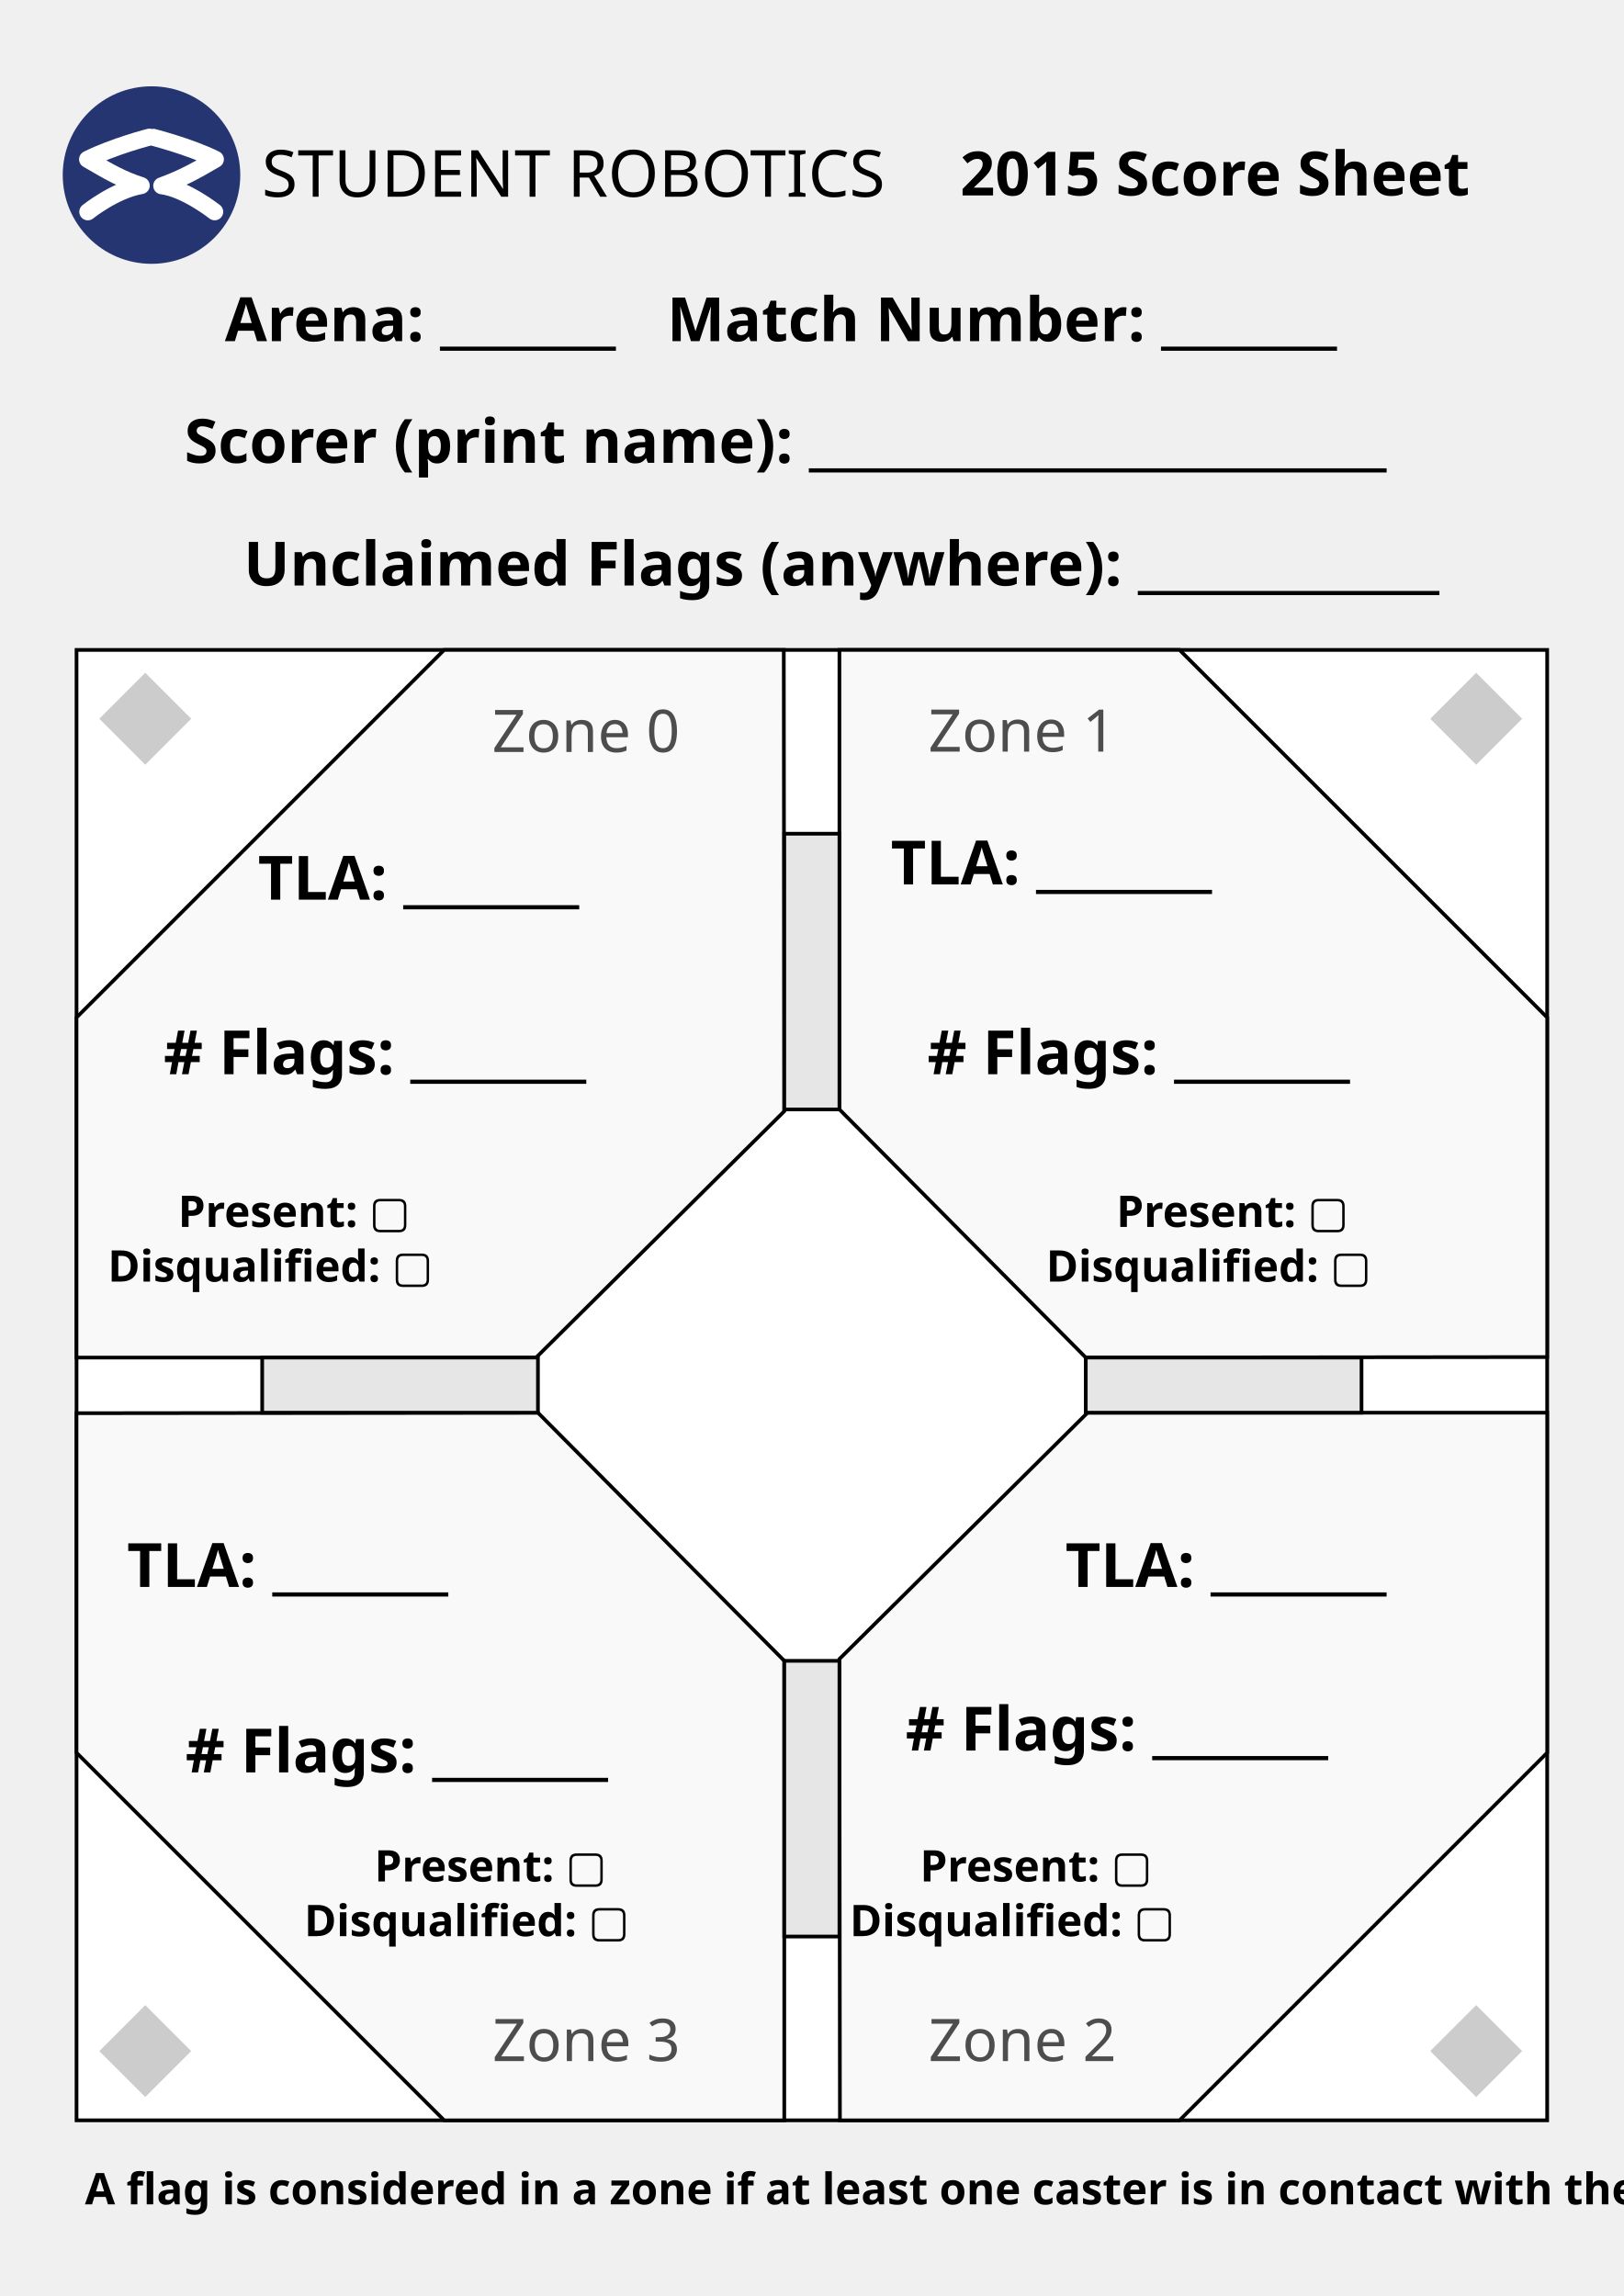
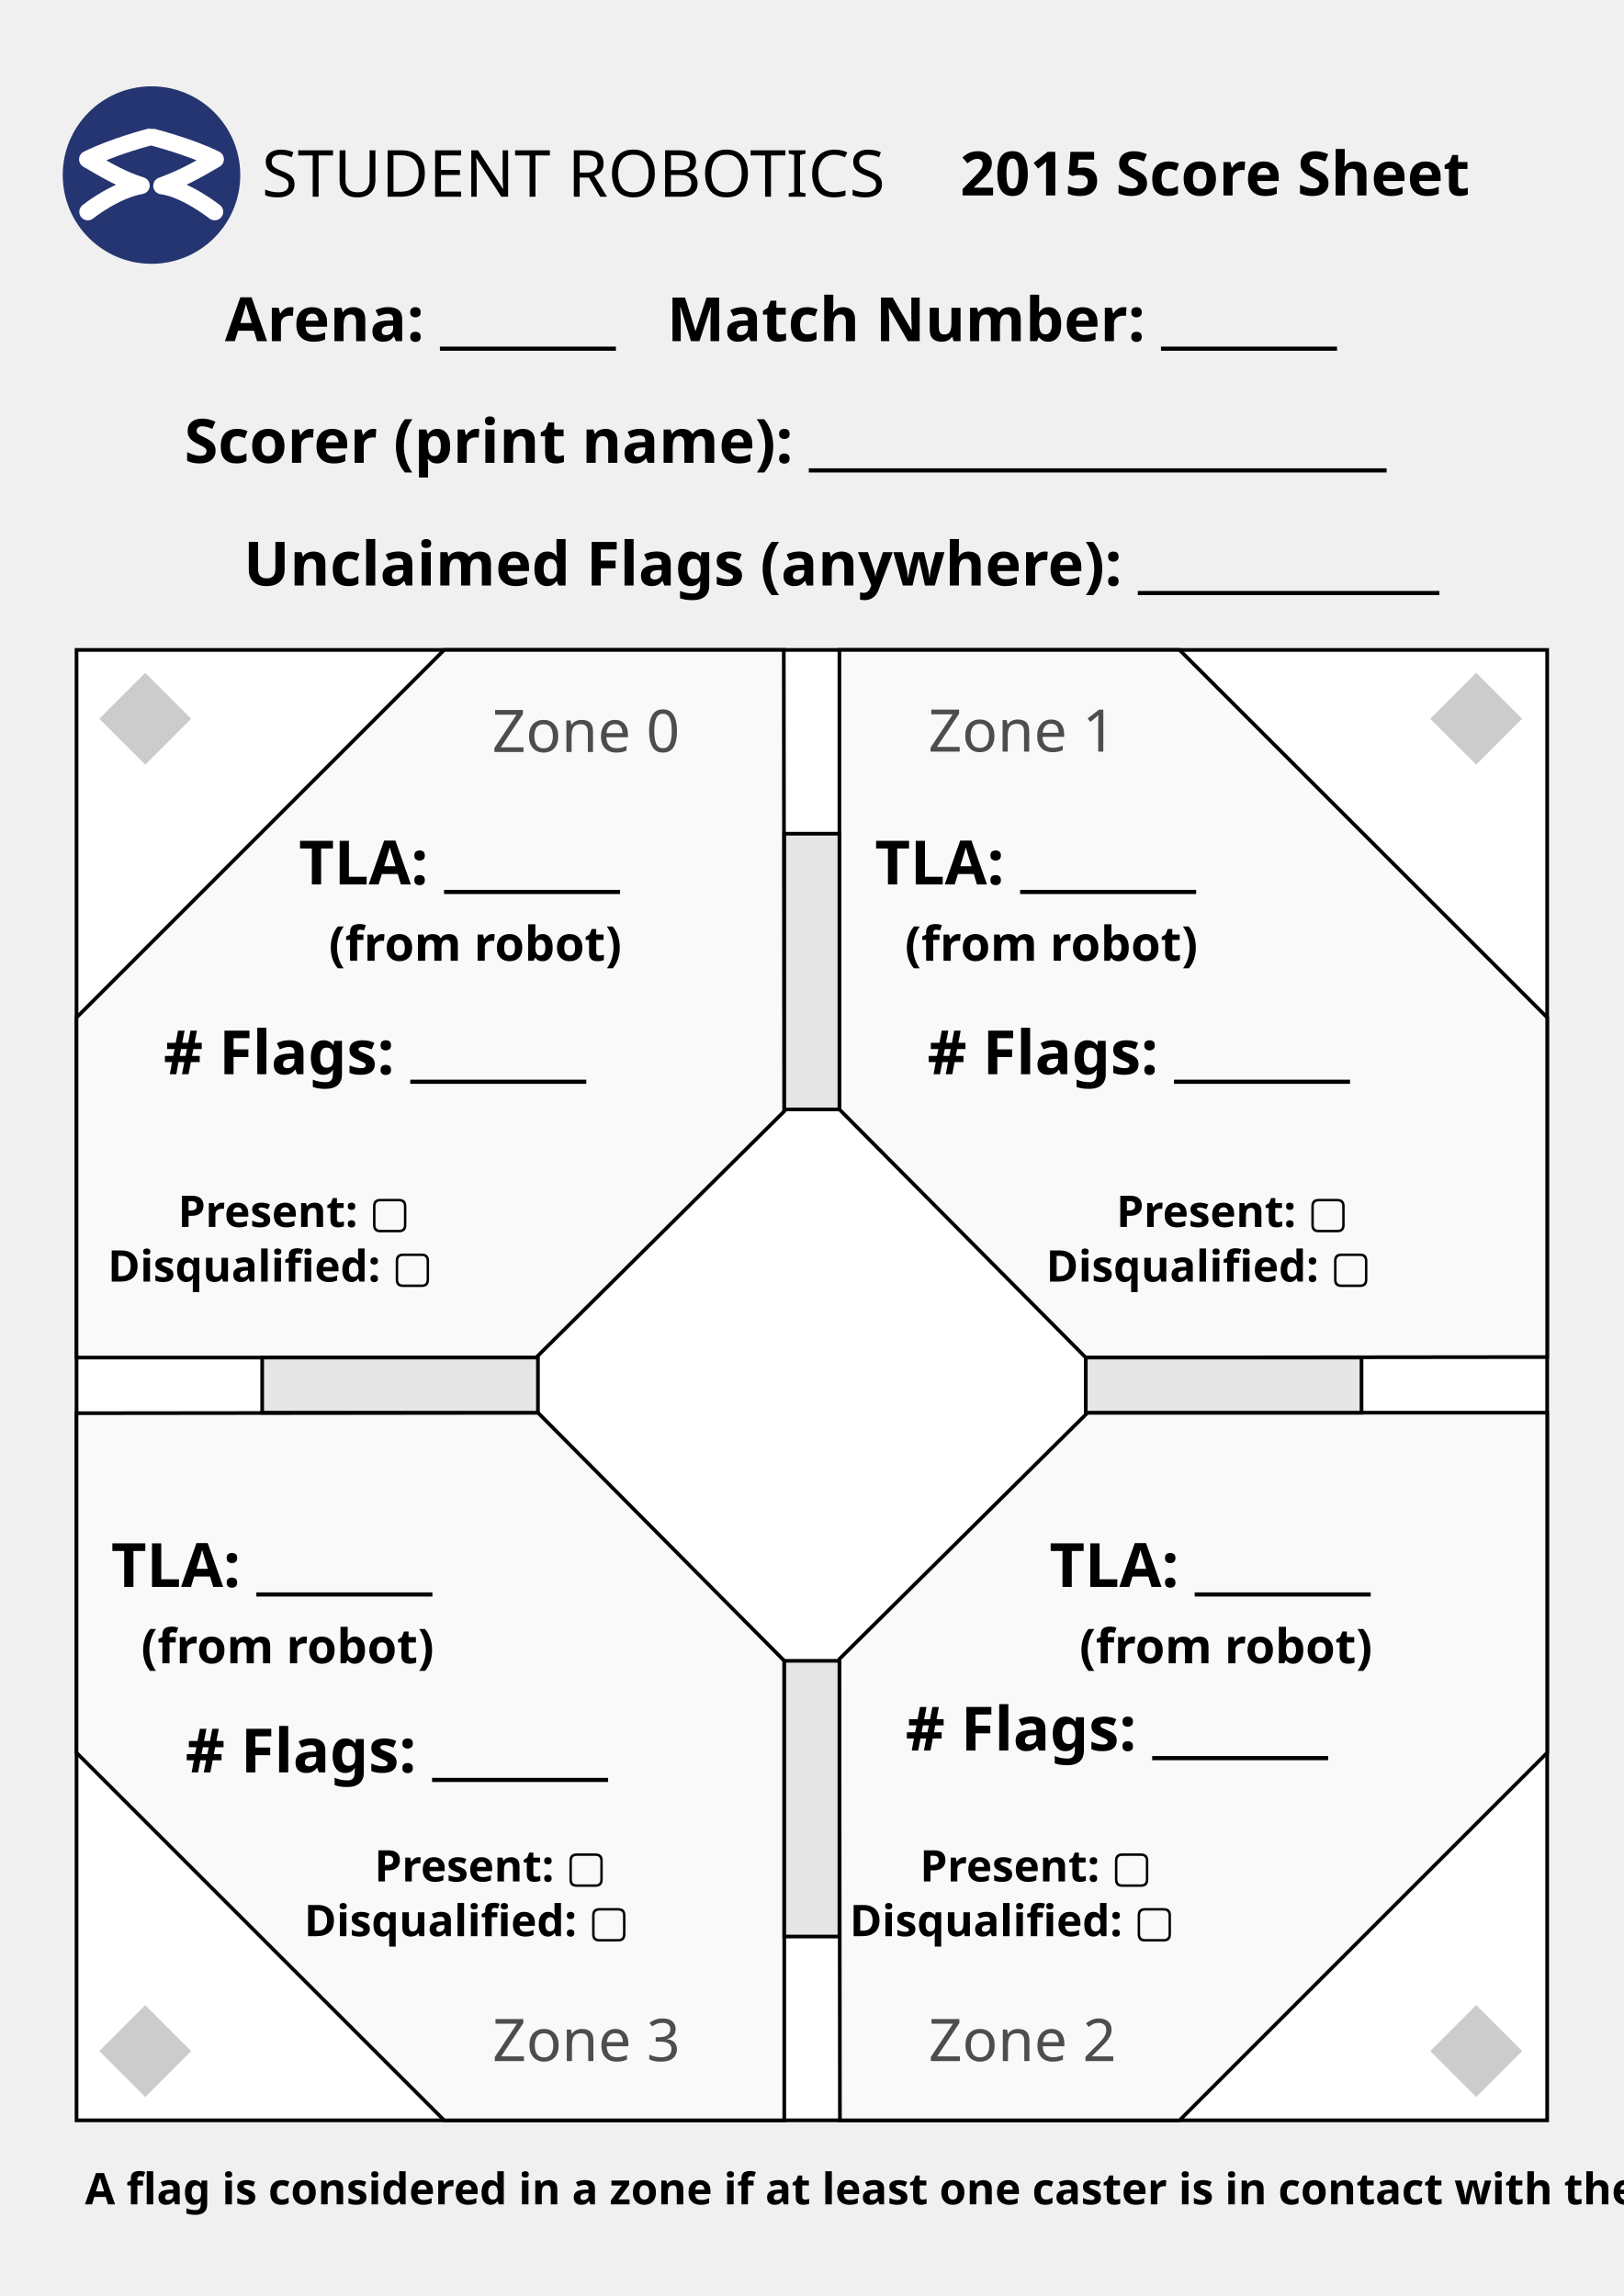
<svg xmlns="http://www.w3.org/2000/svg" xmlns:xlink="http://www.w3.org/1999/xlink" width="744.094" height="1052.362" id="svg3147" version="1.1">
  <defs id="defs3149">
    <marker orient="auto" refY="0" refX="0" id="Arrow2Sstart" style="overflow:visible">
      <path id="path6081" style="fill-rule:evenodd;stroke-width:0.625;stroke-linejoin:round" d="M 8.719,4.034 -2.207,0.016 8.719,-4.002 c -1.745,2.372 -1.735,5.617 -6e-7,8.035 z" transform="matrix(0.3,0,0,0.3,-0.69,0)" />
    </marker>
    <marker orient="auto" refY="0" refX="0" id="Arrow2Send" style="overflow:visible">
      <path id="path6084" style="fill-rule:evenodd;stroke-width:0.625;stroke-linejoin:round" d="M 8.719,4.034 -2.207,0.016 8.719,-4.002 c -1.745,2.372 -1.735,5.617 -6e-7,8.035 z" transform="matrix(-0.3,0,0,-0.3,0.69,0)" />
    </marker>
    <marker orient="auto" refY="0" refX="0" id="Arrow2Mstart" style="overflow:visible">
      <path id="path6075" style="fill-rule:evenodd;stroke-width:0.625;stroke-linejoin:round" d="M 8.719,4.034 -2.207,0.016 8.719,-4.002 c -1.745,2.372 -1.735,5.617 -6e-7,8.035 z" transform="scale(0.6,0.6)" />
    </marker>
    <marker orient="auto" refY="0" refX="0" id="Arrow2Mend" style="overflow:visible">
      <path id="path6078" style="fill-rule:evenodd;stroke-width:0.625;stroke-linejoin:round" d="M 8.719,4.034 -2.207,0.016 8.719,-4.002 c -1.745,2.372 -1.735,5.617 -6e-7,8.035 z" transform="scale(-0.6,-0.6)" />
    </marker>
    <radialGradient r="198.275" fy="485.019" fx="279.545" cy="485.019" cx="279.545" gradientTransform="matrix(0.4603364,1.636268,-1.648631,0.4638141,935.5144,-211.36)" gradientUnits="userSpaceOnUse" id="radialGradient3305" xlink:href="#linearGradient3307" />
    <radialGradient r="198.275" fy="467.989" fx="285.653" cy="467.989" cx="285.653" gradientTransform="matrix(0.7792208,0.7915819,-0.7599434,0.7480763,418.7113,-108.2201)" gradientUnits="userSpaceOnUse" id="radialGradient3297" xlink:href="#linearGradient3247" />
    <radialGradient r="198.275" fy="467.989" fx="285.653" cy="467.989" cx="285.653" gradientTransform="matrix(0.7792208,0.7915819,-0.7599434,0.7480763,418.7113,-108.2201)" gradientUnits="userSpaceOnUse" id="radialGradient3288" xlink:href="#linearGradient3247" />
    <radialGradient gradientTransform="matrix(0.7792208,0.7915819,-0.7599434,0.7480763,418.7113,-108.2201)" gradientUnits="userSpaceOnUse" r="198.275" fy="467.989" fx="285.653" cy="467.989" cx="285.653" id="radialGradient3253" xlink:href="#linearGradient3247" />
    <linearGradient id="linearGradient3239">
      <stop id="stop3241" offset="0" style="stop-color:#ffffff;stop-opacity:1;" />
      <stop id="stop3243" offset="1" style="stop-color:#000000;stop-opacity:0;" />
    </linearGradient>
    <linearGradient id="linearGradient3247">
      <stop id="stop3249" offset="0" style="stop-color:#ffffff;stop-opacity:1;" />
      <stop id="stop3251" offset="1" style="stop-color:#253571;stop-opacity:1;" />
    </linearGradient>
    <linearGradient id="linearGradient3307">
      <stop style="stop-color:#ffffff;stop-opacity:1;" offset="0" id="stop3309" />
      <stop id="stop3313" offset="0.362" style="stop-color:#ffffff;stop-opacity:0.515;" />
      <stop style="stop-color:#253571;stop-opacity:0.356;" offset="0.771" id="stop3328" />
      <stop style="stop-color:#253571;stop-opacity:1;" offset="1" id="stop3324" />
    </linearGradient>
  </defs>
  <g id="layer1" transform="translate(0,3.2302534e-5)">
    <g id="g3076" transform="matrix(0.8424548,0,0,0.8424548,-7.057437,127.403)">
      <rect y="202.369" x="50.007" height="799.985" width="799.985" id="rect3157" style="fill:#ffffff;fill-opacity:1;stroke:#000000;stroke-width:2.015;stroke-miterlimit:4;stroke-opacity:1;stroke-dasharray:none;stroke-dashoffset:0" />
      <g style="fill:#fff5e0;fill-opacity:1" id="g4055">
        <path id="path3990" style="fill:#f9f9f9;fill-opacity:1;stroke:#000000;stroke-width:2;stroke-linecap:butt;stroke-linejoin:miter;stroke-miterlimit:4;stroke-opacity:1;stroke-dasharray:none" d="m 850,402.362 -200,-200 -185,0 2e-5,250 134,135 251,-0.27 z" />
        <use height="900" width="1200" transform="matrix(0,1,-1,0,1052.362,152.3621)" id="use3086" xlink:href="#path3990" y="0" x="0" />
        <use height="900" width="1200" transform="matrix(-1,0,0,-1,900.0001,1204.724)" id="use3880" xlink:href="#path3990" y="0" x="0" />
        <use height="900" width="1200" transform="matrix(0,-1,1,0,-152.3621,1052.362)" id="use3882" xlink:href="#path3990" y="0" x="0" />
      </g>
      <g style="fill:#e6e6e6;fill-opacity:1" id="g4049">
        <path style="fill:#e6e6e6;fill-opacity:1;stroke:#000000;stroke-width:2;stroke-linecap:butt;stroke-linejoin:miter;stroke-miterlimit:4;stroke-opacity:1;stroke-dasharray:none" d="m 435,752.362 0,150 30,0 0,-150 z" id="path4035" />
        <path id="path4037" d="m 301,587.362 -150,0 0,30 150,0 z" style="fill:#e6e6e6;fill-opacity:1;stroke:#000000;stroke-width:2;stroke-linecap:butt;stroke-linejoin:miter;stroke-miterlimit:4;stroke-opacity:1;stroke-dasharray:none" />
        <path id="path4039" d="m 465,452.362 0,-150 -30,0 0,150 z" style="fill:#e6e6e6;fill-opacity:1;stroke:#000000;stroke-width:2;stroke-linecap:butt;stroke-linejoin:miter;stroke-miterlimit:4;stroke-opacity:1;stroke-dasharray:none" />
        <path style="fill:#e6e6e6;fill-opacity:1;stroke:#000000;stroke-width:2;stroke-linecap:butt;stroke-linejoin:miter;stroke-miterlimit:4;stroke-opacity:1;stroke-dasharray:none" d="m 599,617.362 150,0 0,-30 -150,0 z" id="path4041" />
      </g>
      <g style="fill:#cccccc;fill-opacity:1" id="g4093">
        <rect y="602.66" x="726.248" height="35.355" width="35.355" id="rect4004" style="fill:#cccccc;fill-opacity:1;stroke:none" transform="matrix(0.7071068,0.7071068,-0.7071068,0.7071068,0,0)" />
        <rect transform="matrix(0.7071068,0.7071068,-0.7071068,0.7071068,0,0)" style="fill:#cccccc;fill-opacity:1;stroke:none" id="rect4061" width="35.355" height="35.355" x="1238.192" y="90.715" />
        <rect transform="matrix(0.7071068,-0.7071068,-0.7071068,-0.7071068,0,0)" style="fill:#cccccc;fill-opacity:1;stroke:none" id="rect4077" width="35.355" height="35.355" x="-125.46" y="-249.05" />
        <rect y="-761.001" x="386.485" height="35.355" width="35.355" id="rect4079" style="fill:#cccccc;fill-opacity:1;stroke:none" transform="matrix(0.7071068,-0.7071068,-0.7071068,-0.7071068,0,0)" />
      </g>
      <g id="g4099" />
      <g style="fill:#4d4d4d" transform="matrix(1.076225,0,0,1.076225,-40.02981,-18.51085)" id="g11459">
        <text xml:space="preserve" style="font-size:29.734px;font-style:normal;font-weight:normal;line-height:125%;letter-spacing:0px;word-spacing:0px;fill:#4d4d4d;fill-opacity:1;stroke:none;font-family:Sans" x="293.736" y="256.841" id="text11423">
          <tspan id="tspan11425" x="293.736" y="256.841">Zone 0</tspan>
        </text>
        <text id="text11431" y="918.603" x="514.323" style="font-size:29.734px;font-style:normal;font-weight:normal;line-height:125%;letter-spacing:0px;word-spacing:0px;fill:#4d4d4d;fill-opacity:1;stroke:none;font-family:Sans" xml:space="preserve">
          <tspan y="918.603" x="514.323" id="tspan11433">Zone 2</tspan>
        </text>
        <text id="text11443" y="256.645" x="514.207" style="font-size:29.734px;font-style:normal;font-weight:normal;line-height:125%;letter-spacing:0px;word-spacing:0px;fill:#4d4d4d;fill-opacity:1;stroke:none;font-family:Sans" xml:space="preserve">
          <tspan y="256.645" x="514.207" id="tspan11445">Zone 1</tspan>
        </text>
        <text xml:space="preserve" style="font-size:29.734px;font-style:normal;font-weight:normal;line-height:125%;letter-spacing:0px;word-spacing:0px;fill:#4d4d4d;fill-opacity:1;stroke:none;font-family:Sans" x="293.939" y="918.603" id="text11447">
          <tspan id="tspan11449" x="293.939" y="918.603">Zone 3</tspan>
        </text>
      </g>
    </g>
    <g id="g3399" transform="matrix(0.2070557,0,0,0.2070557,28.74706,39.55694)">
      <g transform="translate(0.7545468,-329.2554)" id="layer1-2">
        <g transform="translate(16.66102,0)" id="g2863">
          <path style="fill:#253571;fill-opacity:1;fill-rule:nonzero;stroke:none" id="path2266" d="m 544.472,547.791 c 0,108.51 -87.965,196.475 -196.475,196.475 -108.51,0 -196.475,-87.965 -196.475,-196.475 0,-108.51 87.965,-196.475 196.475,-196.475 108.51,0 196.475,87.965 196.475,196.475 z" transform="translate(-168.9385,-22.06092)" />
          <path id="path3255" style="fill:none;stroke:#ffffff;stroke-width:37.7;stroke-linecap:round;stroke-linejoin:round;stroke-miterlimit:4;stroke-opacity:1" d="m 38.102,607.088 c 0,0 59.599,-47.982 118.188,-58.084 C 114.874,535.872 84.064,518.195 37.597,490.92 94.166,462.636 177.238,440.471 178.587,440.977 c 1.349,0.505 85.284,21.599 141.852,49.883 -46.467,27.274 -75.761,42.931 -118.693,58.589 52.528,6.566 117.178,57.579 117.178,57.579" />
        </g>
        <text id="text2834" y="573.718" x="439.962" style="font-size:144px;font-style:normal;font-variant:normal;font-weight:normal;font-stretch:normal;text-align:start;line-height:90%;writing-mode:lr-tb;text-anchor:start;fill:#000000;fill-opacity:1;stroke:none;font-family:Eurostile;-inkscape-font-specification:Eurostile" xml:space="preserve">
          <tspan id="tspan2867" y="573.718" x="439.962">STUDENT ROBOTICS</tspan>
        </text>
      </g>
      <g transform="translate(0.7545468,-329.2554)" id="layer2" />
    </g>
    <text xml:space="preserve" style="font-size:28px;font-style:normal;font-variant:normal;font-weight:bold;font-stretch:normal;line-height:125%;letter-spacing:0px;word-spacing:0px;fill:#000000;fill-opacity:1;stroke:none;font-family:Eurostile;-inkscape-font-specification:Eurostile Bold" x="440" y="89.569" id="text3408">
      <tspan id="tspan3410" x="440" y="89.569">2015 Score Sheet</tspan>
    </text>
    <text xml:space="preserve" style="font-size:28px;font-style:normal;font-variant:normal;font-weight:bold;font-stretch:normal;text-align:center;line-height:125%;letter-spacing:0px;word-spacing:0px;text-anchor:middle;fill:#000000;fill-opacity:1;stroke:none;font-family:Eurostile;-inkscape-font-specification:Eurostile Bold" x="190" y="492.362" id="text3412">
      <tspan x="190" y="492.362" id="tspan3497"># Flags: _______</tspan>
    </text>
    <text xml:space="preserve" style="font-size:20px;font-style:normal;font-variant:normal;font-weight:bold;font-stretch:normal;text-align:end;line-height:125%;letter-spacing:0px;word-spacing:0px;text-anchor:end;fill:#000000;fill-opacity:1;stroke:none;font-family:Eurostile;-inkscape-font-specification:Eurostile Bold" x="224.434" y="562.362" id="text3416">
      <tspan id="tspan3418" x="224.434" y="562.362">Present: ▢</tspan>
      <tspan x="224.434" y="587.422" id="tspan3420">Disqualified: ▢</tspan>
    </text>
    <text id="text3523" y="478.362" x="128.52" style="font-size:28px;font-style:normal;font-variant:normal;font-weight:800;font-stretch:normal;line-height:125%;letter-spacing:0px;word-spacing:0px;fill:#000000;fill-opacity:1;stroke:none;font-family:Rockwell Extra Bold;-inkscape-font-specification:'Rockwell Extra Bold, Ultra-Bold'" xml:space="preserve">
      <tspan y="478.362" x="128.52" id="tspan3525" />
    </text>
-     <text xml:space="preserve" style="font-size:28px;font-style:normal;font-variant:normal;font-weight:bold;font-stretch:normal;text-align:center;line-height:125%;letter-spacing:0px;word-spacing:0px;text-anchor:middle;fill:#000000;fill-opacity:1;stroke:none;font-family:Eurostile;-inkscape-font-specification:Eurostile Bold" x="210" y="412.362" id="text3412-5">
-       <tspan x="210" y="412.362" id="tspan3497-4">TLA: _______</tspan>
+     <text xml:space="preserve" style="font-size:28px;font-style:normal;font-variant:normal;font-weight:bold;font-stretch:normal;text-align:center;line-height:125%;letter-spacing:0px;word-spacing:0px;text-anchor:middle;fill:#000000;fill-opacity:1;stroke:none;font-family:Eurostile;-inkscape-font-specification:Eurostile Bold" x="236" y="405.362" id="text3412-5">
+       <tspan x="236" y="405.362" id="tspan3083">TLA: _______</tspan>
+       <tspan x="236" y="440.362" id="tspan3089" style="font-size:22px">(from robot)</tspan>
    </text>
    <use x="0" y="0" xlink:href="#text3412" id="use3564" transform="translate(350,0)" width="744.094" height="1052.362" />
    <use x="0" y="0" xlink:href="#text3416" id="use3566" transform="translate(430,0)" width="744.094" height="1052.362" />
    <use x="0" y="0" xlink:href="#text3523" id="use3568" transform="translate(403.4805,-13)" width="744.094" height="1052.362" />
-     <use x="0" y="0" xlink:href="#text3412-5" id="use3570" transform="translate(290,-6.999998)" width="744.094" height="1052.362" />
+     <use x="0" y="0" xlink:href="#text3412-5" id="use3570" transform="translate(264,2e-6)" width="744.094" height="1052.362" />
    <use x="0" y="0" xlink:href="#text3412" id="use3572" transform="translate(10,320)" width="744.094" height="1052.362" />
    <use x="0" y="0" xlink:href="#text3416" id="use3574" transform="translate(90,300)" width="744.094" height="1052.362" />
-     <use x="0" y="0" xlink:href="#text3412-5" id="use3576" transform="translate(-60,315)" width="744.094" height="1052.362" />
+     <use x="0" y="0" xlink:href="#text3412-5" id="use3576" transform="translate(-86,322)" width="744.094" height="1052.362" />
    <use x="0" y="0" xlink:href="#use3564" id="use3578" transform="translate(-10,310)" width="744.094" height="1052.362" />
    <use x="0" y="0" xlink:href="#use3566" id="use3580" transform="translate(-90,300)" width="744.094" height="1052.362" />
    <use x="0" y="0" xlink:href="#use3570" id="use3582" transform="translate(80,322)" width="744.094" height="1052.362" />
    <text xml:space="preserve" style="font-size:28px;font-style:normal;font-variant:normal;font-weight:bold;font-stretch:normal;text-align:center;line-height:125%;letter-spacing:0px;word-spacing:0px;text-anchor:middle;fill:#000000;fill-opacity:1;stroke:none;font-family:Eurostile;-inkscape-font-specification:Eurostile Bold" x="477.364" y="156.362" id="text3412-5-0">
      <tspan x="477.364" y="156.362" id="tspan3497-4-0">Match Number: _______</tspan>
    </text>
    <text xml:space="preserve" style="font-size:28px;font-style:normal;font-variant:normal;font-weight:bold;font-stretch:normal;text-align:center;line-height:125%;letter-spacing:0px;word-spacing:0px;text-anchor:middle;fill:#000000;fill-opacity:1;stroke:none;font-family:Eurostile;-inkscape-font-specification:Eurostile Bold" x="210.839" y="156.362" id="text3412-5-0-0">
      <tspan x="210.839" y="156.362" id="tspan3497-4-0-6">Arena: _______</tspan>
    </text>
    <text xml:space="preserve" style="font-size:28px;font-style:normal;font-variant:normal;font-weight:bold;font-stretch:normal;text-align:start;line-height:125%;letter-spacing:0px;word-spacing:0px;text-anchor:start;fill:#000000;fill-opacity:1;stroke:none;font-family:Eurostile;-inkscape-font-specification:Eurostile Bold" x="84.473" y="212.137" id="text3412-5-0-0-7">
      <tspan x="84.473" y="212.137" id="tspan3497-4-0-6-3">Scorer (print name): _______________________</tspan>
    </text>
    <text xml:space="preserve" style="font-size:20px;font-style:normal;font-variant:normal;font-weight:800;font-stretch:normal;line-height:125%;letter-spacing:0px;word-spacing:0px;fill:#000000;fill-opacity:1;stroke:none;font-family:Rockwell Extra Bold;-inkscape-font-specification:'Rockwell Extra Bold, Ultra-Bold'" x="38.932" y="1010.362" id="text3223">
      <tspan id="tspan3225" x="38.932" y="1010.362" style="font-size:20px;font-style:normal;font-variant:normal;font-weight:bold;font-stretch:normal;font-family:Eurostile;-inkscape-font-specification:Eurostile Bold">A flag is considered in a zone if at least one caster is in contact with the zone.</tspan>
    </text>
    <text xml:space="preserve" style="font-size:28px;font-style:normal;font-variant:normal;font-weight:bold;font-stretch:normal;text-align:start;line-height:125%;letter-spacing:0px;word-spacing:0px;text-anchor:start;fill:#000000;fill-opacity:1;stroke:none;font-family:Eurostile;-inkscape-font-specification:Eurostile Bold" x="111.646" y="268.362" id="text3412-5-0-0-7-1">
      <tspan x="111.646" y="268.362" id="tspan3100">Unclaimed Flags (anywhere): ____________</tspan>
    </text>
  </g>
</svg>
